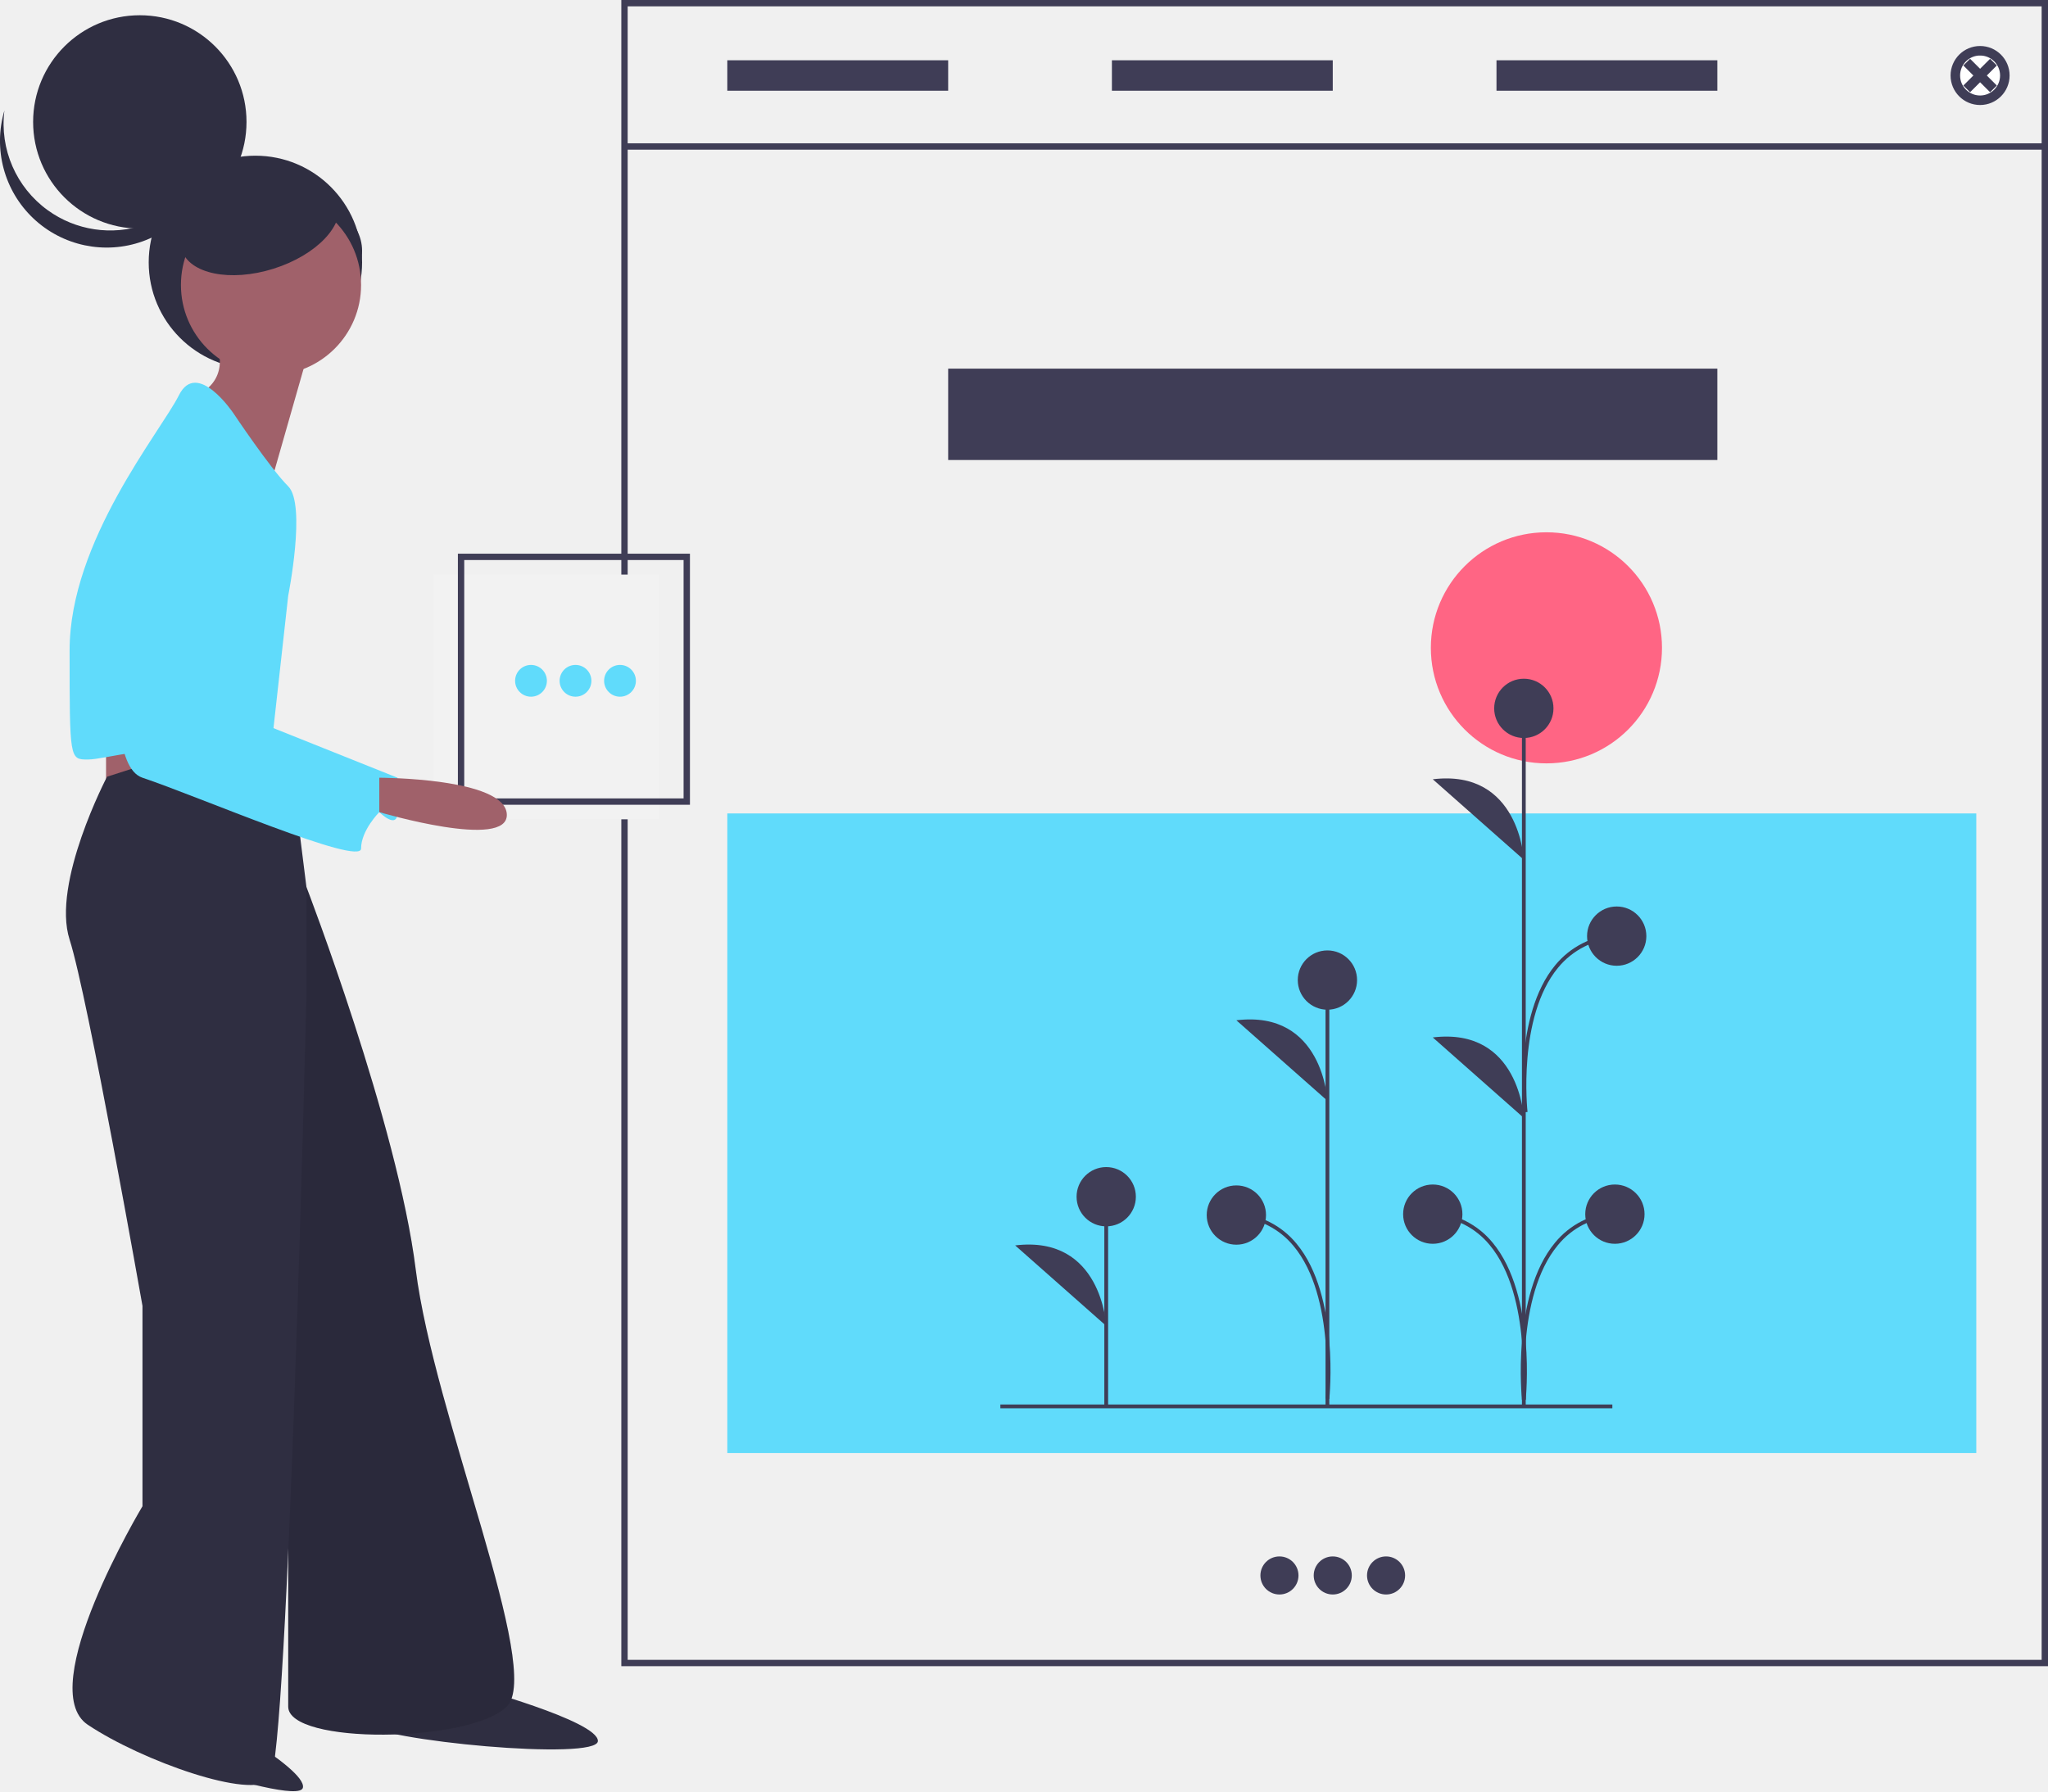
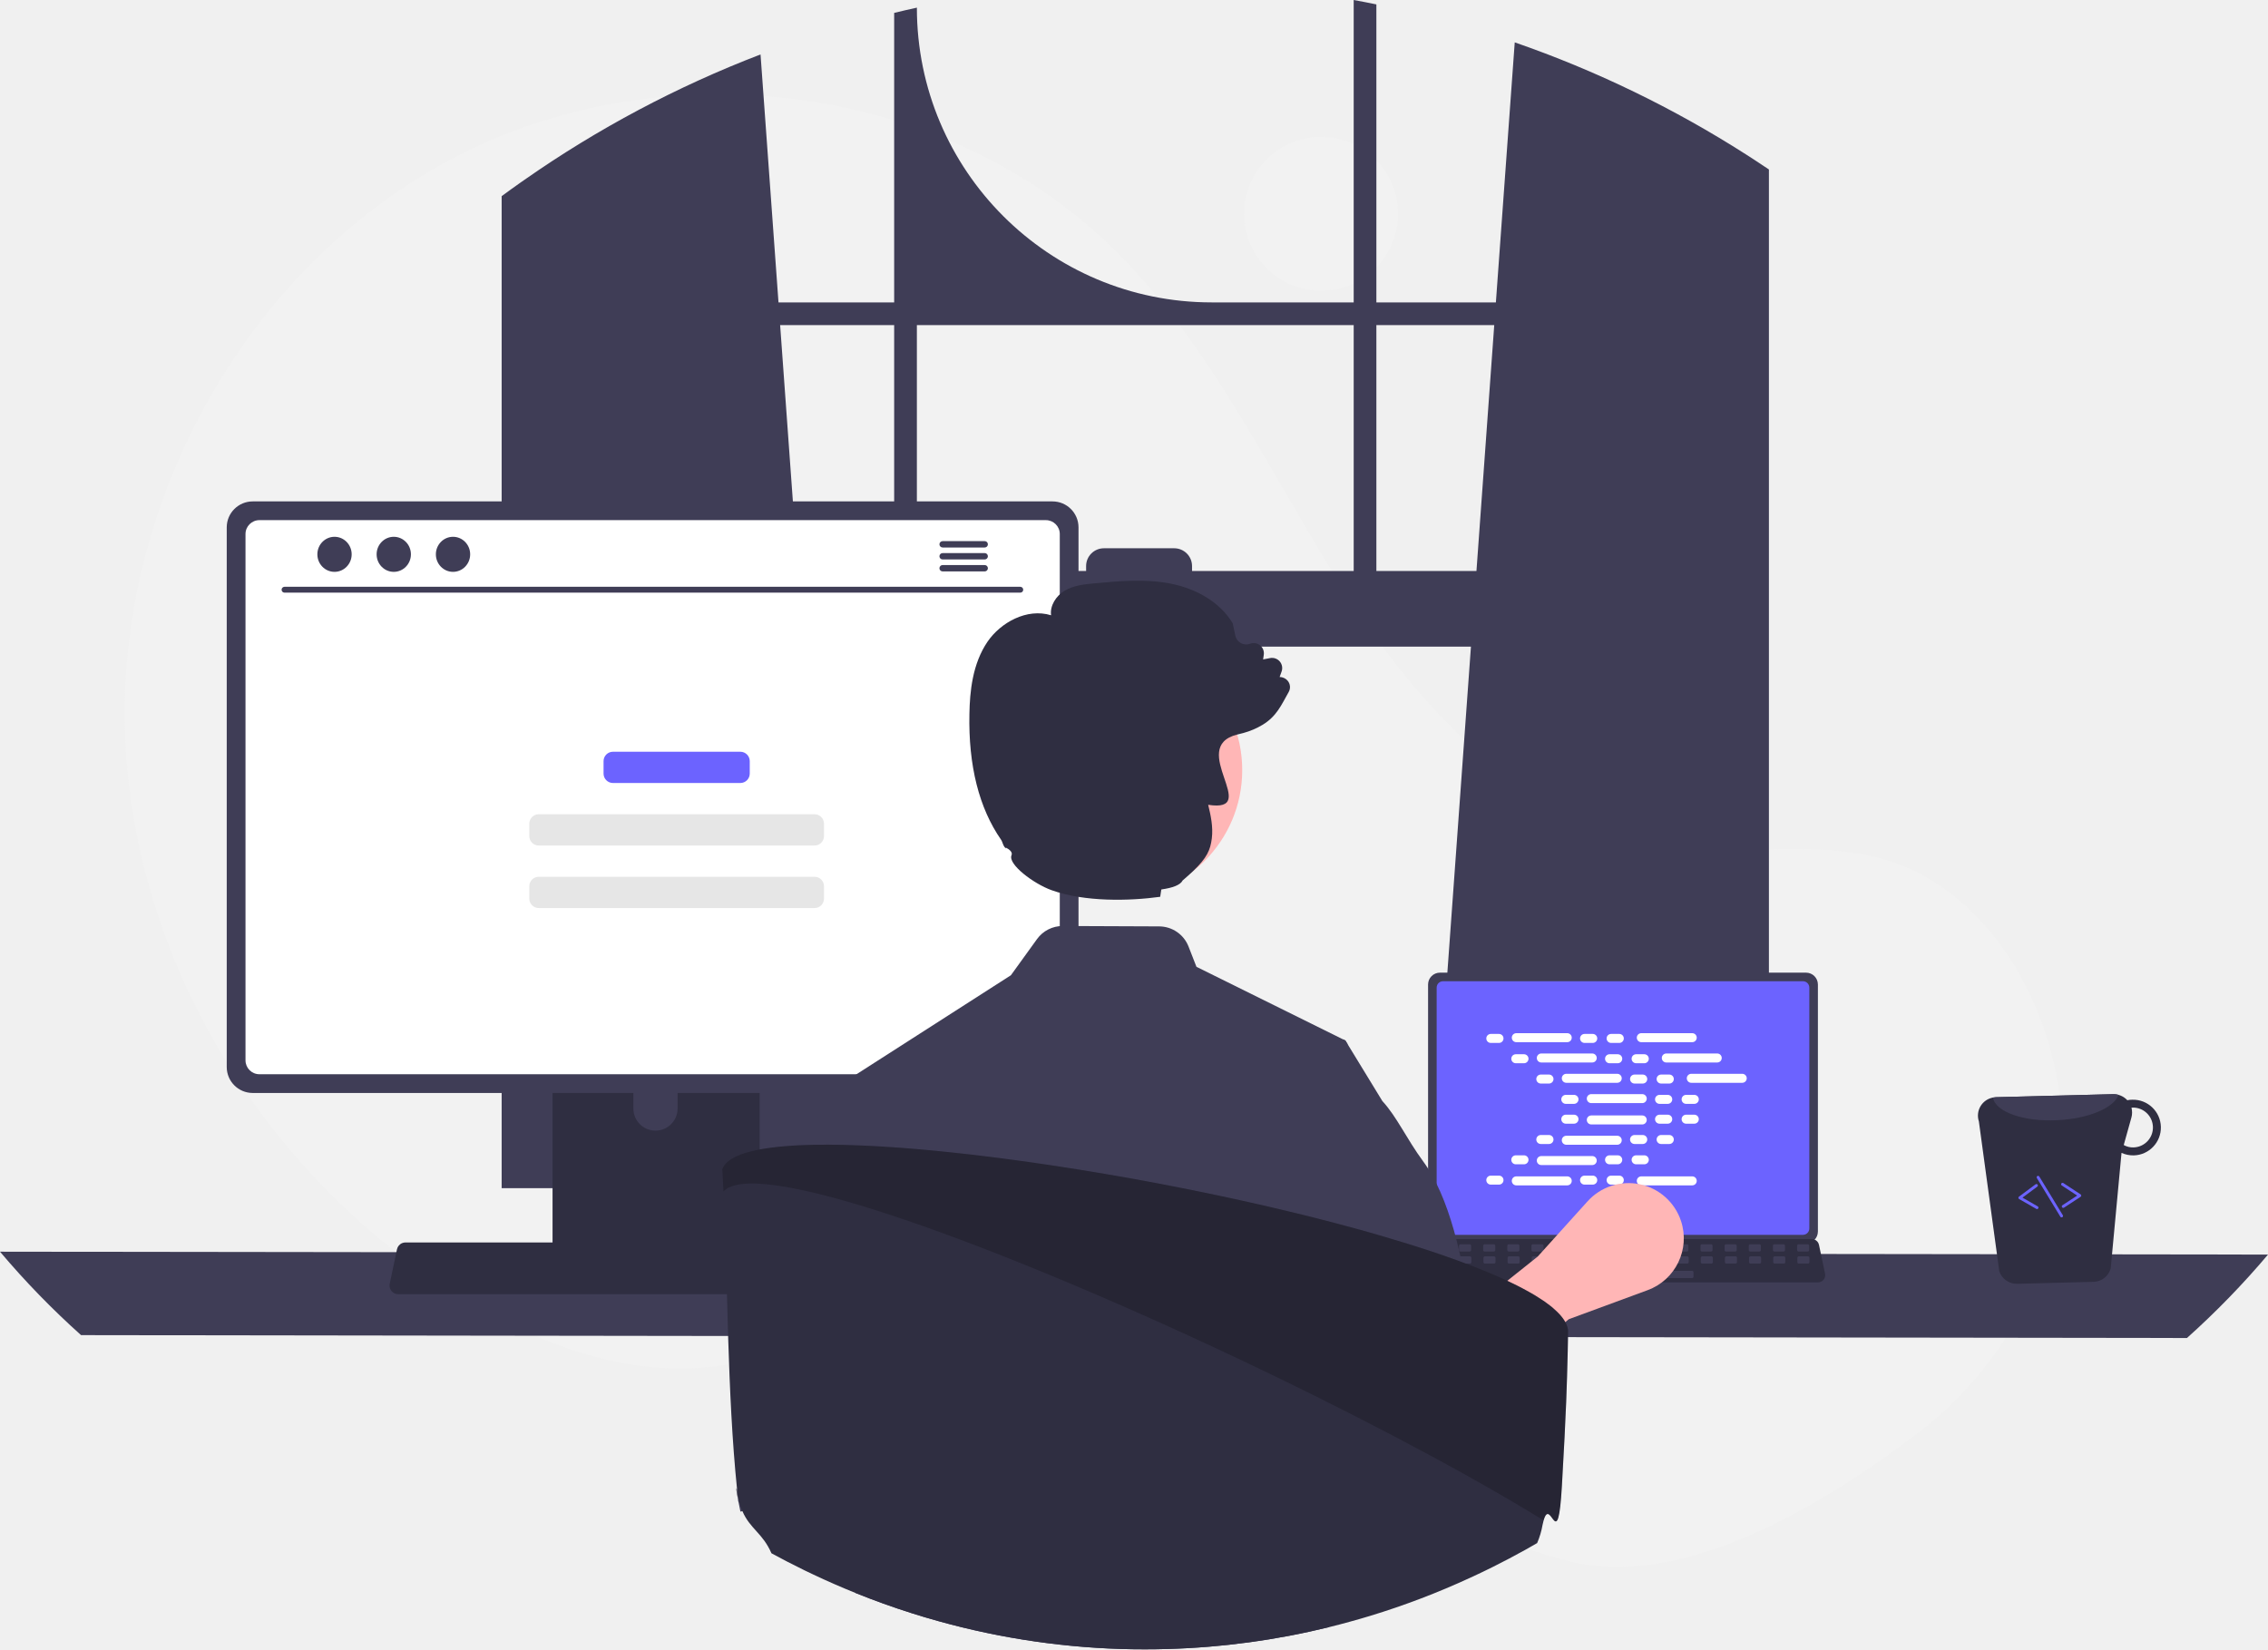
- <svg xmlns="http://www.w3.org/2000/svg" id="b20bc320-2fc8-4403-a458-9220829d6284" data-name="Layer 1" width="645.297" height="564.508" viewBox="0 0 645.297 564.508">
-   <rect x="229.166" y="256.363" width="393.535" height="201.566" fill="#60dbfb" />
-   <circle cx="487.257" cy="204.169" r="36.415" fill="#ff6584" />
-   <rect x="347.96" y="377.156" width="1.19" height="66.055" fill="#3f3d56" />
-   <circle cx="348.555" cy="377.157" r="9.341" fill="#3f3d56" />
-   <path d="M625.906,585.614s-1.334-28.701-28.69-25.365" transform="translate(-277.3517 -167.7461)" fill="#3f3d56" />
-   <rect x="479.543" y="223.347" width="1.19" height="220.328" fill="#3f3d56" />
-   <circle cx="480.138" cy="223.243" r="9.341" fill="#3f3d56" />
-   <circle cx="451.447" cy="382.651" r="9.341" fill="#3f3d56" />
-   <path d="M757.49,438.704s-1.334-28.701-28.69-25.365" transform="translate(-277.3517 -167.7461)" fill="#3f3d56" />
-   <path d="M757.49,520.068s-1.334-28.701-28.69-25.365" transform="translate(-277.3517 -167.7461)" fill="#3f3d56" />
-   <path d="M758.081,608.917l-1.183-.128c.035-.323,3.312-32.448-10.143-48.635a25.051,25.051,0,0,0-18.002-9.164l.092-1.187a26.201,26.201,0,0,1,18.827,9.592C761.448,575.971,758.117,608.589,758.081,608.917Z" transform="translate(-277.3517 -167.7461)" fill="#3f3d56" />
-   <circle cx="508.832" cy="382.651" r="9.341" fill="#3f3d56" />
-   <path d="M756.902,608.917c-.035-.328-3.366-32.946,10.409-49.522a26.201,26.201,0,0,1,18.827-9.592l.092,1.187a25.048,25.048,0,0,0-18.003,9.166c-13.457,16.193-10.176,48.311-10.141,48.633Z" transform="translate(-277.3517 -167.7461)" fill="#3f3d56" />
-   <circle cx="509.401" cy="295.028" r="9.341" fill="#3f3d56" />
-   <path d="M757.472,518.322c-.035-.302-3.285-30.411,9.879-46.347a26.806,26.806,0,0,1,19.357-9.794l.092,1.187a25.657,25.657,0,0,0-18.531,9.365c-12.845,15.551-9.648,45.158-9.614,45.455Z" transform="translate(-277.3517 -167.7461)" fill="#3f3d56" />
-   <rect x="417.658" y="308.874" width="1.19" height="134.49" fill="#3f3d56" />
-   <circle cx="418.253" cy="308.874" r="9.341" fill="#3f3d56" />
-   <path d="M695.604,514.662s-1.334-28.701-28.69-25.365" transform="translate(-277.3517 -167.7461)" fill="#3f3d56" />
-   <path d="M696.196,608.607l-1.183-.129c.034-.317,3.295-31.939-10.04-48a25.171,25.171,0,0,0-18.106-9.203l.092-1.187a26.32,26.32,0,0,1,18.931,9.632C699.547,576.171,696.231,608.285,696.196,608.607Z" transform="translate(-277.3517 -167.7461)" fill="#3f3d56" />
-   <circle cx="389.562" cy="382.935" r="9.341" fill="#3f3d56" />
-   <rect x="315.201" y="442.64" width="192.828" height="1.19" fill="#3f3d56" />
-   <path d="M922.648,692.859H473.122V167.746H922.648Zm-447.526-2H920.648V169.746H475.122Z" transform="translate(-277.3517 -167.7461)" fill="#3f3d56" />
-   <rect x="196.771" y="45.166" width="447.526" height="2" fill="#3f3d56" />
-   <circle cx="623.899" cy="23.796" r="7.799" fill="#fff" />
-   <path d="M901.251,199.841a8.299,8.299,0,1,1,8.299-8.299A8.308,8.308,0,0,1,901.251,199.841Zm0-15.598a7.299,7.299,0,1,0,7.299,7.299A7.306,7.306,0,0,0,901.251,184.244Z" transform="translate(-277.3517 -167.7461)" />
-   <line x1="620.39" y1="20.287" x2="627.409" y2="27.306" fill="#fff" />
-   <rect x="900.751" y="186.579" width="1" height="9.926" transform="translate(-148.8397 525.6093) rotate(-44.99801)" />
-   <line x1="627.409" y1="20.287" x2="620.39" y2="27.306" fill="#fff" />
-   <rect x="896.288" y="191.042" width="9.926" height="1" transform="translate(-148.8222 525.6362) rotate(-45)" />
-   <circle cx="623.899" cy="23.796" r="7.799" fill="none" stroke="#3f3d56" stroke-miterlimit="10" stroke-width="2" />
-   <path d="M901.251,199.841a8.299,8.299,0,1,1,8.299-8.299A8.308,8.308,0,0,1,901.251,199.841Zm0-15.598a7.299,7.299,0,1,0,7.299,7.299A7.306,7.306,0,0,0,901.251,184.244Z" transform="translate(-277.3517 -167.7461)" fill="none" stroke="#3f3d56" stroke-miterlimit="10" stroke-width="2" />
-   <line x1="620.39" y1="20.287" x2="627.409" y2="27.306" fill="none" stroke="#3f3d56" stroke-miterlimit="10" stroke-width="2" />
-   <rect x="900.751" y="186.579" width="1" height="9.926" transform="translate(-148.8397 525.6093) rotate(-44.99801)" fill="none" stroke="#3f3d56" stroke-miterlimit="10" stroke-width="2" />
-   <line x1="627.409" y1="20.287" x2="620.39" y2="27.306" fill="none" stroke="#3f3d56" stroke-miterlimit="10" stroke-width="2" />
-   <rect x="896.288" y="191.042" width="9.926" height="1" transform="translate(-148.8222 525.6362) rotate(-45)" fill="none" stroke="#3f3d56" stroke-miterlimit="10" stroke-width="2" />
-   <rect x="229.165" y="18.997" width="69.588" height="9.598" fill="#3f3d56" />
-   <rect x="350.345" y="18.997" width="69.588" height="9.598" fill="#3f3d56" />
-   <rect x="471.525" y="18.997" width="69.588" height="9.598" fill="#3f3d56" />
-   <rect x="298.754" y="116.181" width="242.36" height="28.795" fill="#3f3d56" />
-   <circle cx="403.136" cy="496.518" r="5.999" fill="#3f3d56" />
-   <circle cx="419.933" cy="496.518" r="5.999" fill="#3f3d56" />
-   <circle cx="436.731" cy="496.518" r="5.999" fill="#3f3d56" />
-   <rect x="136.494" y="181.086" width="71.117" height="77.126" fill="#f2f2f2" />
-   <path d="M494.742,421.372H421.625V342.245H494.742Zm-71.117-2H492.742V344.245H423.625Z" transform="translate(-277.3517 -167.7461)" fill="#3f3d56" />
-   <circle cx="167.31" cy="214.563" r="5.008" fill="#60dbfb" />
-   <circle cx="181.333" cy="214.563" r="5.008" fill="#60dbfb" />
-   <circle cx="195.356" cy="214.563" r="5.008" fill="#60dbfb" />
-   <path d="M337.746,705.041s36.531,19.935,35.04,26.136c-.809,3.364-20.45-1.661-38.929-8.068-15.583-5.403,8.647-3.011,6.708-6.178C336.325,710.008,337.746,705.041,337.746,705.041Z" transform="translate(-277.3517 -167.7461)" fill="#2f2e41" />
-   <path d="M425.563,699.211s40.179,10.842,40.179,17.22-68.879,0-74.619-5.74S425.563,699.211,425.563,699.211Z" transform="translate(-277.3517 -167.7461)" fill="#2f2e41" />
-   <path d="M356.684,418.593l17.22,28.7s28.7,74.619,34.439,120.538,40.179,126.278,28.7,137.758-68.879,12.118-68.879,0V470.252Z" transform="translate(-277.3517 -167.7461)" fill="#2f2e41" />
-   <path d="M356.684,418.593l17.22,28.7s28.7,74.619,34.439,120.538,40.179,126.278,28.7,137.758-68.879,12.118-68.879,0V470.252Z" transform="translate(-277.3517 -167.7461)" opacity="0.1" />
-   <path d="M310.764,395.633v22.96c0,5.74,34.439,5.74,34.439,5.74V401.373Z" transform="translate(-277.3517 -167.7461)" fill="#a0616a" />
-   <path d="M327.984,407.113l-16.901,5.421s-17.539,33.483-11.799,51.34,22.96,115.436,22.96,115.436v63.139s-34.439,57.399-17.22,68.879,51.659,23.597,57.399,17.22S373.903,481.732,373.903,481.732V447.293l-5.74-45.919Z" transform="translate(-277.3517 -167.7461)" fill="#2f2e41" />
-   <circle cx="80.473" cy="82.686" r="33.618" fill="#2f2e41" />
-   <circle cx="44.054" cy="38.422" r="33.618" fill="#2f2e41" />
-   <path d="M292.408,234.006a33.619,33.619,0,0,0,51.914-17.652,33.619,33.619,0,1,1-65.579-13.786A33.607,33.607,0,0,0,292.408,234.006Z" transform="translate(-277.3517 -167.7461)" fill="#2f2e41" />
-   <ellipse cx="92.239" cy="79.044" rx="21.851" ry="17.089" fill="#2f2e41" />
-   <circle cx="85.391" cy="89.811" r="28.381" fill="#a0616a" />
-   <path d="M345.204,275.095s5.74,11.48-5.74,17.22,22.96,28.7,22.96,28.7l11.48-40.179Z" transform="translate(-277.3517 -167.7461)" fill="#a0616a" />
-   <path d="M350.944,298.055s-11.48-17.22-17.22-5.74-34.439,45.919-34.439,80.359,0,34.439,5.74,34.439,22.96-5.74,28.7,0,28.7,0,28.7,0l5.74-51.659s5.74-28.7,0-34.439S350.944,298.055,350.944,298.055Z" transform="translate(-277.3517 -167.7461)" fill="#60dbfb" />
-   <path d="M322.244,321.015s-17.22,86.099,0,91.838,68.879,28.062,68.879,22.322,5.74-11.48,5.74-11.48,5.74,5.74,5.74,0v-10.842L345.204,389.894v-57.399s11.48-28.7,0-28.7S322.244,321.015,322.244,321.015Z" transform="translate(-277.3517 -167.7461)" fill="#60dbfb" />
-   <path d="M396.863,412.853s39.542,0,40.179,11.48-40.179-.638-40.179-.638Z" transform="translate(-277.3517 -167.7461)" fill="#a0616a" />
-   <ellipse cx="359.235" cy="238.743" rx="25.83" ry="14.35" transform="translate(-332.486 -48.77832) rotate(-17.48536)" fill="#2f2e41" />
+ <svg xmlns="http://www.w3.org/2000/svg" data-name="Layer 1" width="786.82" height="572.258" viewBox="0 0 786.82 572.258">
+   <circle cx="458.321" cy="74.182" r="26.701" fill="#f2f2f2" />
+   <path d="M872.038,661.023c39.688-30.229,58.644-81.025,46.776-129.482q-.442-1.806-.934-3.604c-7.867-28.763-27.332-56.101-55.7-65.291-23.82-7.717-49.82-1.783-74.669-4.851-48.781-6.024-86.601-45.494-113.211-86.819-26.611-41.325-47.062-87.583-82.422-121.724-58.285-56.275-153.362-68.391-225.627-31.76C293.987,254.121,247.955,335.391,249.918,416.386c1.963,80.995,50.046,158.432,119.875,199.517,25.652,15.093,55.321,25.785,84.848,22.044,25.62-3.246,48.899-17.013,74.399-21.1,40.091-6.426,79.927,11.701,114.603,32.824,34.676,21.123,68.17,46.16,107.574,55.952C789.478,715.131,836.881,687.801,872.038,661.023Z" transform="translate(-206.59 -163.8711)" fill="#f2f2f2" />
+   <path d="M815.016,219.191c-.87-.58-1.75-1.13-2.62-1.69a380.24,380.24,0,0,0-80.31-38.93l-6.54,90.22h-41.46v-103.39c-2.61-.54-5.24-1.05-7.87-1.53v104.92H626.946A102.27,102.27,0,0,1,524.676,166.521v-0c-2.64.57-5.26,1.18-7.88,1.83v100.44h-40.13l-6.23-86.03a380.858,380.858,0,0,0-81.94,43.53c-.44.3-.88.61-1.31.91-2.21,1.55-4.39,3.13-6.56,4.73v344.19h118.27l-2.09-28.95-11.5-158.95h231.59l-11.5,158.95-2.09,28.95h116.96v-353.45Q817.656,220.901,815.016,219.191Zm-298.22,142.78h-33.39l-6.17-85.3h39.56Zm159.42,0h-56.08v-1.69a6.18,6.18,0,0,0-6.19-6.18h-24.38a6.178,6.178,0,0,0-6.18,6.18v1.69h-58.71v-85.3h151.54Zm7.87,0v-85.3h40.89l-6.17,85.3Z" transform="translate(-206.59 -163.8711)" fill="#3f3d56" />
+   <path d="M206.59,598.162a289.003,289.003,0,0,0,28.12,28.95l730.58,1a289.003,289.003,0,0,0,28.12-28.95Z" transform="translate(-206.59 -163.8711)" fill="#3f3d56" />
+   <path d="M702.02,505.462v85.704a4.122,4.122,0,0,0,4.119,4.119H833.143a4.122,4.122,0,0,0,4.119-4.119v-85.704a4.124,4.124,0,0,0-4.119-4.115H706.139A4.124,4.124,0,0,0,702.02,505.462Z" transform="translate(-206.59 -163.8711)" fill="#3f3d56" />
+   <path d="M704.999,506.529V590.109a2.205,2.205,0,0,0,2.201,2.201H832.086a2.205,2.205,0,0,0,2.201-2.201V506.529a2.206,2.206,0,0,0-2.201-2.206H707.201A2.206,2.206,0,0,0,704.999,506.529Z" transform="translate(-206.59 -163.8711)" fill="#6c63ff" />
+   <path d="M699.364,607.881a2.47,2.47,0,0,0,1.943.93H837.299a2.502,2.502,0,0,0,2.446-3.016l-2.111-10.027a2.507,2.507,0,0,0-1.558-1.818,2.425,2.425,0,0,0-.888-.168H703.41a2.424,2.424,0,0,0-.888.168,2.507,2.507,0,0,0-1.558,1.818l-2.111,10.027A2.501,2.501,0,0,0,699.364,607.881Z" transform="translate(-206.59 -163.8711)" fill="#2f2e41" />
+   <rect x="830.034" y="595.588" width="4.188" height="2.513" rx="0.488" transform="translate(1457.666 1029.819) rotate(-180)" fill="#3f3d56" />
+   <rect x="821.657" y="595.588" width="4.188" height="2.513" rx="0.488" transform="translate(1440.912 1029.819) rotate(-180)" fill="#3f3d56" />
+   <rect x="813.28" y="595.588" width="4.188" height="2.513" rx="0.488" transform="translate(1424.158 1029.819) rotate(-180)" fill="#3f3d56" />
+   <rect x="804.903" y="595.588" width="4.188" height="2.513" rx="0.488" transform="translate(1407.404 1029.819) rotate(-180)" fill="#3f3d56" />
+   <rect x="796.526" y="595.588" width="4.188" height="2.513" rx="0.488" transform="translate(1390.65 1029.819) rotate(-180)" fill="#3f3d56" />
+   <rect x="788.149" y="595.588" width="4.188" height="2.513" rx="0.488" transform="translate(1373.896 1029.819) rotate(-180)" fill="#3f3d56" />
+   <rect x="779.772" y="595.588" width="4.188" height="2.513" rx="0.488" transform="translate(1357.142 1029.819) rotate(-180)" fill="#3f3d56" />
+   <rect x="771.395" y="595.588" width="4.188" height="2.513" rx="0.488" transform="translate(1340.388 1029.819) rotate(-180)" fill="#3f3d56" />
+   <rect x="763.018" y="595.588" width="4.188" height="2.513" rx="0.488" transform="translate(1323.634 1029.819) rotate(-180)" fill="#3f3d56" />
+   <rect x="754.641" y="595.588" width="4.188" height="2.513" rx="0.488" transform="translate(1306.88 1029.819) rotate(-180)" fill="#3f3d56" />
+   <rect x="746.264" y="595.588" width="4.188" height="2.513" rx="0.488" transform="translate(1290.126 1029.819) rotate(-180)" fill="#3f3d56" />
+   <rect x="737.887" y="595.588" width="4.188" height="2.513" rx="0.488" transform="translate(1273.372 1029.819) rotate(-180)" fill="#3f3d56" />
+   <rect x="729.51" y="595.588" width="4.188" height="2.513" rx="0.488" transform="translate(1256.618 1029.819) rotate(-180)" fill="#3f3d56" />
+   <rect x="721.133" y="595.588" width="4.188" height="2.513" rx="0.488" transform="translate(1239.865 1029.819) rotate(-180)" fill="#3f3d56" />
+   <rect x="712.756" y="595.588" width="4.188" height="2.513" rx="0.488" transform="translate(1223.111 1029.819) rotate(-180)" fill="#3f3d56" />
+   <rect x="704.379" y="595.588" width="4.188" height="2.513" rx="0.488" transform="translate(1206.357 1029.819) rotate(-180)" fill="#3f3d56" />
+   <rect x="830.133" y="599.777" width="4.188" height="2.513" rx="0.488" transform="translate(1457.864 1038.196) rotate(-180)" fill="#3f3d56" />
+   <rect x="821.756" y="599.777" width="4.188" height="2.513" rx="0.488" transform="translate(1441.11 1038.196) rotate(-180)" fill="#3f3d56" />
+   <rect x="813.379" y="599.777" width="4.188" height="2.513" rx="0.488" transform="translate(1424.356 1038.196) rotate(-180)" fill="#3f3d56" />
+   <rect x="805.002" y="599.777" width="4.188" height="2.513" rx="0.488" transform="translate(1407.602 1038.196) rotate(-180)" fill="#3f3d56" />
+   <rect x="796.625" y="599.777" width="4.188" height="2.513" rx="0.488" transform="translate(1390.848 1038.196) rotate(-180)" fill="#3f3d56" />
+   <rect x="788.248" y="599.777" width="4.188" height="2.513" rx="0.488" transform="translate(1374.094 1038.196) rotate(-180)" fill="#3f3d56" />
+   <rect x="779.871" y="599.777" width="4.188" height="2.513" rx="0.488" transform="translate(1357.34 1038.196) rotate(-180)" fill="#3f3d56" />
+   <rect x="771.494" y="599.777" width="4.188" height="2.513" rx="0.488" transform="translate(1340.586 1038.196) rotate(-180)" fill="#3f3d56" />
+   <rect x="763.117" y="599.777" width="4.188" height="2.513" rx="0.488" transform="translate(1323.832 1038.196) rotate(-180)" fill="#3f3d56" />
+   <rect x="754.74" y="599.777" width="4.188" height="2.513" rx="0.488" transform="translate(1307.078 1038.196) rotate(-180)" fill="#3f3d56" />
+   <rect x="746.363" y="599.777" width="4.188" height="2.513" rx="0.488" transform="translate(1290.324 1038.196) rotate(-180)" fill="#3f3d56" />
+   <rect x="737.986" y="599.777" width="4.188" height="2.513" rx="0.488" transform="translate(1273.57 1038.196) rotate(-180)" fill="#3f3d56" />
+   <rect x="729.609" y="599.777" width="4.188" height="2.513" rx="0.488" transform="translate(1256.816 1038.196) rotate(-180)" fill="#3f3d56" />
+   <rect x="721.232" y="599.777" width="4.188" height="2.513" rx="0.488" transform="translate(1240.062 1038.196) rotate(-180)" fill="#3f3d56" />
+   <rect x="712.855" y="599.777" width="4.188" height="2.513" rx="0.488" transform="translate(1223.309 1038.196) rotate(-180)" fill="#3f3d56" />
+   <rect x="704.478" y="599.777" width="4.188" height="2.513" rx="0.488" transform="translate(1206.555 1038.196) rotate(-180)" fill="#3f3d56" />
+   <rect x="760.604" y="604.803" width="33.508" height="2.513" rx="0.488" transform="translate(1348.126 1048.248) rotate(-180)" fill="#3f3d56" />
+   <rect x="515.631" y="358.737" width="5.966" height="3.122" rx="1.561" fill="#fff" />
+   <rect x="548.154" y="358.737" width="5.966" height="3.122" rx="1.561" fill="#fff" />
+   <rect x="557.369" y="358.737" width="5.966" height="3.122" rx="1.561" fill="#fff" />
+   <rect x="524.477" y="358.477" width="20.796" height="3.122" rx="1.561" fill="#fff" />
+   <rect x="567.841" y="358.477" width="20.796" height="3.122" rx="1.561" fill="#fff" />
+   <rect x="524.304" y="365.784" width="5.966" height="3.122" rx="1.561" fill="#fff" />
+   <rect x="556.827" y="365.784" width="5.966" height="3.122" rx="1.561" fill="#fff" />
+   <rect x="566.042" y="365.784" width="5.966" height="3.122" rx="1.561" fill="#fff" />
+   <rect x="533.15" y="365.523" width="20.796" height="3.122" rx="1.561" fill="#fff" />
+   <rect x="576.514" y="365.523" width="20.796" height="3.122" rx="1.561" fill="#fff" />
+   <rect x="532.977" y="372.83" width="5.966" height="3.122" rx="1.561" fill="#fff" />
+   <rect x="565.5" y="372.83" width="5.966" height="3.122" rx="1.561" fill="#fff" />
+   <rect x="574.715" y="372.83" width="5.966" height="3.122" rx="1.561" fill="#fff" />
+   <rect x="541.823" y="372.57" width="20.796" height="3.122" rx="1.561" fill="#fff" />
+   <rect x="585.187" y="372.57" width="20.796" height="3.122" rx="1.561" fill="#fff" />
+   <rect x="541.649" y="379.877" width="5.966" height="3.122" rx="1.561" fill="#fff" />
+   <rect x="574.172" y="379.877" width="5.966" height="3.122" rx="1.561" fill="#fff" />
+   <rect x="583.387" y="379.877" width="5.966" height="3.122" rx="1.561" fill="#fff" />
+   <rect x="550.496" y="379.617" width="20.796" height="3.122" rx="1.561" fill="#fff" />
+   <rect x="548.154" y="407.898" width="5.966" height="3.122" rx="1.561" fill="#fff" />
+   <rect x="557.369" y="407.898" width="5.966" height="3.122" rx="1.561" fill="#fff" />
+   <rect x="567.841" y="408.158" width="20.796" height="3.122" rx="1.561" fill="#fff" />
+   <rect x="515.631" y="407.898" width="5.966" height="3.122" rx="1.561" fill="#fff" />
+   <rect x="524.477" y="408.158" width="20.796" height="3.122" rx="1.561" fill="#fff" />
+   <rect x="524.304" y="400.851" width="5.966" height="3.122" rx="1.561" fill="#fff" />
+   <rect x="556.827" y="400.851" width="5.966" height="3.122" rx="1.561" fill="#fff" />
+   <rect x="566.042" y="400.851" width="5.966" height="3.122" rx="1.561" fill="#fff" />
+   <rect x="533.15" y="401.111" width="20.796" height="3.122" rx="1.561" fill="#fff" />
+   <rect x="532.977" y="393.804" width="5.966" height="3.122" rx="1.561" fill="#fff" />
+   <rect x="565.5" y="393.804" width="5.966" height="3.122" rx="1.561" fill="#fff" />
+   <rect x="574.715" y="393.804" width="5.966" height="3.122" rx="1.561" fill="#fff" />
+   <rect x="541.823" y="394.064" width="20.796" height="3.122" rx="1.561" fill="#fff" />
+   <rect x="541.649" y="386.758" width="5.966" height="3.122" rx="1.561" fill="#fff" />
+   <rect x="574.172" y="386.758" width="5.966" height="3.122" rx="1.561" fill="#fff" />
+   <rect x="583.387" y="386.758" width="5.966" height="3.122" rx="1.561" fill="#fff" />
+   <rect x="550.496" y="387.018" width="20.796" height="3.122" rx="1.561" fill="#fff" />
+   <path d="M711.507,654.353l-13.35-21.102,41.902-33.403,17.295-19.161a19.161,19.161,0,0,1,32.418,6.828h0a19.161,19.161,0,0,1-11.57,23.991l-27.349,10.075Z" transform="translate(-206.59 -163.8711)" fill="#ffb6b6" />
+   <path d="M398.28,501.352v102.56h71.85v-102.56a3.448,3.448,0,0,0-2.43-3.3,3.175,3.175,0,0,0-1.03-.16H401.75A3.463,3.463,0,0,0,398.28,501.352Zm28.04,35.24a7.67,7.67,0,0,1,15.34,0v11.9a7.67,7.67,0,0,1-15.34,0Z" transform="translate(-206.59 -163.8711)" fill="#2f2e41" />
+   <path d="M398.06,600.632v9.89a1.946,1.946,0,0,0,1.93,1.94h68.43a1.94,1.94,0,0,0,1.93-1.94v-9.89Z" transform="translate(-206.59 -163.8711)" fill="#3f3d56" />
+   <path d="M285.25,346.832V534.092a9.007,9.007,0,0,0,9,9h277.5a9.007,9.007,0,0,0,9-9V346.832a9.011,9.011,0,0,0-9-8.99H294.25A9.012,9.012,0,0,0,285.25,346.832Z" transform="translate(-206.59 -163.8711)" fill="#3f3d56" />
+   <path d="M291.76,349.162v182.62a4.818,4.818,0,0,0,4.81,4.81H569.44a4.818,4.818,0,0,0,4.81-4.81v-182.62a4.82,4.82,0,0,0-4.81-4.82H296.57A4.821,4.821,0,0,0,291.76,349.162Z" transform="translate(-206.59 -163.8711)" fill="#fff" />
+   <path d="M342.4,611.792a2.948,2.948,0,0,0,2.32,1.11h162.34a2.987,2.987,0,0,0,2.92-3.6l-2.52-11.97a2.993,2.993,0,0,0-1.86-2.17,2.895,2.895,0,0,0-1.06-.2H347.23a2.894,2.894,0,0,0-1.06.2,2.992,2.992,0,0,0-1.86,2.17l-2.52,11.97A2.985,2.985,0,0,0,342.4,611.792Z" transform="translate(-206.59 -163.8711)" fill="#2f2e41" />
+   <path d="M560.585,369.499H305.261a1.016,1.016,0,0,1,0-2.031H560.585a1.016,1.016,0,0,1,0,2.031Z" transform="translate(-206.59 -163.8711)" fill="#3f3d56" />
+   <ellipse cx="116.051" cy="192.33" rx="5.95" ry="6.083" fill="#3f3d56" />
+   <ellipse cx="136.607" cy="192.33" rx="5.95" ry="6.083" fill="#3f3d56" />
+   <ellipse cx="157.163" cy="192.33" rx="5.95" ry="6.083" fill="#3f3d56" />
+   <path d="M548.206,351.622h-14.6a1.105,1.105,0,0,0,0,2.21h14.6a1.105,1.105,0,0,0,0-2.21Z" transform="translate(-206.59 -163.8711)" fill="#3f3d56" />
+   <path d="M548.206,355.772h-14.6a1.105,1.105,0,0,0,0,2.21h14.6a1.105,1.105,0,0,0,0-2.21Z" transform="translate(-206.59 -163.8711)" fill="#3f3d56" />
+   <path d="M548.206,359.922h-14.6a1.105,1.105,0,0,0,0,2.21h14.6a1.105,1.105,0,0,0,0-2.21Z" transform="translate(-206.59 -163.8711)" fill="#3f3d56" />
+   <path d="M900.186,604.972a6.416,6.416,0,0,0,6.183,4.331l26.492-.682a6.329,6.329,0,0,0,5.981-4.657l3.749-40.087a9.794,9.794,0,0,0,4.238.871,9.661,9.661,0,1,0-.485-19.317,8.184,8.184,0,0,0-1.736.181,6.548,6.548,0,0,0-4.874-2.103l-40.751,1.052a5.853,5.853,0,0,0-1.005.125,6.365,6.365,0,0,0-4.873,8.265Zm43.173-43.817,2.668-9.553a6.506,6.506,0,0,0,.02-3.375c.129-0.0.244-.062.373-.062a6.91,6.91,0,0,1,.324,13.817A6.505,6.505,0,0,1,943.359,561.156Z" transform="translate(-206.59 -163.8711)" fill="#2f2e41" />
+   <path d="M897.978,544.686c.868,4.964,10.629,8.454,22.366,7.847,10.793-.497,19.617-4.287,21.234-8.778a6.025,6.025,0,0,0-1.844-.246l-40.751,1.052A5.853,5.853,0,0,0,897.978,544.686Z" transform="translate(-206.59 -163.8711)" fill="#3f3d56" />
+   <path d="M922.494,582.944a.497.497,0,0,0,.151-.066l5.753-3.766a.499.499,0,0,0,0-.836l-5.98-3.917a.5.5,0,1,0-.548.836l5.341,3.498-5.114,3.348a.5.5,0,0,0,.396.903Z" transform="translate(-206.59 -163.8711)" fill="#6c63ff" />
+   <path d="M913.408,583.363a.5.5,0,0,0,.126-.918l-5.303-3.04,5.126-3.807a.5.5,0,1,0-.596-.802l-5.739,4.263a.5.5,0,0,0,.049.835l5.965,3.42A.5.5,0,0,0,913.408,583.363Z" transform="translate(-206.59 -163.8711)" fill="#6c63ff" />
+   <path d="M921.922,586.244a.482.482,0,0,0,.137-.058.5.5,0,0,0,.168-.687l-8.155-13.408a.5.5,0,0,0-.854.521l8.155,13.408A.5.5,0,0,0,921.922,586.244Z" transform="translate(-206.59 -163.8711)" fill="#6c63ff" />
+   <rect x="209.385" y="260.827" width="50.719" height="10.846" rx="3.264" fill="#6c63ff" />
+   <rect x="183.626" y="282.519" width="102.236" height="10.846" rx="3.264" fill="#e6e6e6" />
+   <rect x="183.626" y="304.21" width="102.236" height="10.846" rx="3.264" fill="#e6e6e6" />
+   <path d="M497.301,540.717l.217.684.011.023,6.525,19.838,7.506,22.861,14.123,42.961.137,6.673v.023l1.049,53.684-2.909,7.278,3.274,11.932s-1.506-18.037-9.582-7.679c-4.574,5.886-9.925,11.91-14.317,17.556q9.6,3.884,19.507,7.027c1.426.456,2.863.89,4.301,1.323q.462.137.924.274a266.863,266.863,0,0,0,67.351,10.826c1.186.034,2.35.057,3.479.08.399.011.787.023,1.175.023,1.278.011,2.544.023,3.822.023q3.867,0,7.7-.114a266.853,266.853,0,0,0,56.091-7.586c-.125-7.586-.468-16.45-.958-25.918-.228-4.643-5.35-9.674-5.658-14.533-.217-3.65,4.381-7.084,4.141-10.792-1.551-22.827-3.491-14.064-4.928-30.229q-.222-2.379-.411-4.552c-.924-10.381-1.563-16.872-1.563-16.872l6.137-38.683,9.639-60.734-.742-1.221-.833-.411-50.844-25.165-2.761-7.073a10.979,10.979,0,0,0-10.141-6.947l-33.493-.137a10.931,10.931,0,0,0-8.909,4.529l-9.069,12.56Z" transform="translate(-206.59 -163.8711)" fill="#3f3d56" />
+   <path d="M533.407,617.525,525.82,633.758l-5.179,11.088-8.909,46.646-4.46,4.734L503.45,679.467l-39.998,8.881c-1.312-7.29-.351.247-1.161-7.75.228-.228.468-.456.707-.685.639-.593,1.175-1.152,1.164-1.688-.456-27.584.913-74.526,12.343-102.966a60.053,60.053,0,0,1,7.027-13.107c.228-.308.445-.616.662-.924,5.27-7.381,8.601-14.647,13.324-19.815v-.011a.53.53,0,0,0,.08-.08.157.157,0,0,0,.046-.034l32.443-17.203,1.392,39.105.992,28.109Z" transform="translate(-206.59 -163.8711)" fill="#3f3d56" />
+   <path d="M650.391,622.135l9.476,20.275,3.307,7.061,8.907,46.642,4.446,4.723,3.83-16.755,1.8-.369,32.459-6.722,9.461,30.046a17.984,17.984,0,0,0-3.261-22.506c-.646-.585-1.184-1.154-1.169-1.692.538-32.443-1.446-91.684-19.367-116.066-5.692-7.738-9.107-15.445-14.076-20.829-.015-.015-.015-.031-.031-.031L674.081,526.114l-.738-1.215-.831-.415Z" transform="translate(-206.59 -163.8711)" fill="#3f3d56" />
+   <circle id="a657ec4b-47ce-4d2a-9c58-81a811696ca9" data-name="Ellipse 5" cx="386.397" cy="267.201" r="44.558" fill="#ffb6b6" />
+   <path d="M653.212,399.948a3.759,3.759,0,0,0-2.69-1.19l.67-1.86a3.528,3.528,0,0,0-3.96-4.7l-2.44.47.23-1.63a3.534,3.534,0,0,0-4.73-3.82,3.766,3.766,0,0,1-3.24-.23,3.846,3.846,0,0,1-1.92-2.61l-.85-4.1-.09-.22c-4.14-6.9-12.1-11.92-21.84-13.76-8.67-1.65-17.56-.81-26.13-.02-3.4.32-7.24.68-10.44,2.64-2.72,1.68-5.02,5.04-4.55,8.43-8.45-2.59-17.51,2.58-22,9.1-5.32,7.76-6.19,17.48-6.33,25.08-.38,17.98,3.33,32.69,11,43.73.56.8.7,2.47,1.81,3.03l-.23-.37c1.24.62,2.5,1.62,2.03,2.69-1.35,3.08,7.62,9.89,13.94,12.14,11.53,4.11,26.86,3.76,37.64,2.28l.38-2.55c3.89-.53,6.63-1.54,7.4-3.12,1.36-1.16,2.52-2.2,3.53-3.16l.01-.01c.02-.02.06-.05.08-.07,4.87-4.67,6-7.33,6.51-11.38.49-3.97-.38-8-1.27-11.63,18.74,2.9-7.38-19.96,10.08-24.38a5.434,5.434,0,0,1,.61-.15c.51-.12,1.02-.24,1.51-.38a26.448,26.448,0,0,0,6.72-2.87c4.88-2.97,6.49-6.91,9.01-11.35A3.427,3.427,0,0,0,653.212,399.948Z" transform="translate(-206.59 -163.8711)" fill="#2f2e41" />
+   <path d="M750.582,625.308c-.01,1.75-.03,4.2-.11,7.23q-.015.63-.03,1.29c-.13,5.57-.26,10.24-.47,15.43-.01.36-.02.71-.04,1.07-.28,7.24-.72,15.67-1.48,29.02-1.41,24.66-3.87,3.39-6.34,12.04-.12.43-.25.94-.37,1.54a27.916,27.916,0,0,1-1.88,6.33c-1.31.78-2.66,1.53-3.99,2.28-3.79,2.11-7.64,4.14-11.52,6.07-2.18,1.08-4.37,2.14-6.57,3.16-.35.16-.69.32-1.03.47a270.887,270.887,0,0,1-34.75,13.26c-2.32.7-4.63,1.38-6.97,2.01-2.44.68-4.88,1.32-7.35,1.92a266.893,266.893,0,0,1-56.09,7.59c-2.55.08-5.12.11-7.7.11-1.28,0-2.54-.01-3.82-.02-.39,0-.78-.01-1.17-.02-1.13-.03-2.3-.05-3.48-.08a266.663,266.663,0,0,1-67.35-10.83l-.93-.27c-1.44-.44-2.87-.87-4.3-1.33q-9.9-3.135-19.51-7.02-7.335-2.955-14.5-6.34a.339.339,0,0,1-.12-.06c-1-.46-2.01-.94-3.01-1.43-.13-.07-.27-.14-.41-.21q-5.595-2.73-11.07-5.72c-3.07-7.05-7.39-8.4-10.07-14.6a25.874,25.874,0,0,1-1.68-5.74c0-.02-.01-.04-.01-.07.28,3.72-1.19-6.6-.01-.04-.01-.12-.02-.25-.03-.4-.03-.36-.07-.8-.13-1.35-3.43-33.49-3.21-71.79-4.7-103.35q-.15-3.06-.31-5.86c-.03-.62-.07-1.23-.11-1.83.07-.18.15-.37.24-.55a1.002,1.002,0,0,1,.07-.15,1.623,1.623,0,0,1,.1-.18c.02-.03.05-.07.07-.1a.917.917,0,0,1,.05-.1c.09-.14.19-.29.3-.43.05-.06.09-.11.14-.16a.808.808,0,0,1,.12-.14.637.637,0,0,1,.11-.13c.04-.04.08-.09.13-.14a.302.302,0,0,1,.08-.08,2.033,2.033,0,0,1,.26-.25,9.624,9.624,0,0,1,1.14-.9c.14-.09.29-.18.43-.28a19.135,19.135,0,0,1,3.17-1.52c.38-.14.76-.27,1.17-.41.15-.04.29-.09.44-.14.22-.07.44-.14.67-.19,1.14-.34,2.37-.63,3.7-.9.16-.03.33-.06.5-.1.24-.05.49-.09.74-.13.34-.06.69-.12,1.04-.18,2.97-.47,6.34-.82,10.06-1.05q.525-.03,1.05-.06c.41-.02.82-.04,1.24-.06.35-.02.71-.03,1.07-.04.35-.02.71-.03,1.08-.04,1.01-.03,2.05-.06,3.11-.08,3.02-.06,6.2-.04,9.54.03,1.55.04,3.13.08,4.75.15.11,0,.21.01.31.01,1.41.05,2.83.11,4.29.19,1.02.05,2.05.1,3.08.16.97.06,1.95.12,2.94.19.77.04,1.54.1,2.32.15.66.05,1.32.1,1.98.14l.9.06c.49.04.98.07,1.48.12,1.1.09,2.2.18,3.32.27,1.11.1,2.24.2,3.37.3s2.27.21,3.41.32c.12.01.23.02.34.03,1.04.11,2.08.21,3.13.32.24.02.49.04.73.07,1.001.101,2.022.218,3.032.326.31.033.618.066.929.1.791.086,1.572.161,2.368.254,1.05.12,2.12.23,3.16.37.81.09,1.62.18,2.43.28,1.27.15,2.56.31,3.85.48.49.06.98.12,1.47.19,3.68.46,7.4.97,11.18,1.5,5.73.81,11.55,1.69,17.41,2.64q8.805,1.425,17.71,3.01c1.5.27,3,.54,4.51.82q1.02.195,2.04.39c1.16.21,2.32.43,3.48.65,1.16.22,2.32.44,3.48.67,1.38.27,2.77.54,4.15.81,9.09,1.8,18.13,3.72,26.95,5.73,1.45.33,2.9.67,4.34,1q4.32,1.005,8.56,2.04c.78.18,1.55.37,2.32.56,1.92.48,3.84.96,5.73,1.45l.33.09c1.39.34,2.75.69,4.11,1.05q4.815,1.26,9.47,2.55,3.09.855,6.11,1.73c3.01.87,5.96,1.75,8.83,2.64.71.22,1.42.44,2.12.65,2.1.65,4.17,1.31,6.18,1.97,1.6.52,3.16,1.05,4.7,1.58q2.31.795,4.53,1.59c.95.34,1.89.7,2.83,1.04,1.35.5,2.68,1,3.98,1.5.4.15.79.31,1.18.46.25.11.49.2.73.3.47.19.95.37,1.41.56.47.18.93.37,1.39.57.45.18.91.37,1.35.56.45.18.89.37,1.33.57.37.15.73.31,1.08.47.71.31,1.42.62,2.11.94.34.16.68.31,1.02.47l.78.36c.11.06.22.11.33.16.25.12.51.25.76.37.58.27,1.15.56,1.71.83.75.38,1.48.76,2.18,1.13.71.38,1.4.76,2.06,1.13.11.06.21.12.32.18.15.08.3.17.45.25.51.29,1,.59,1.49.88.96.59,1.87,1.17,2.72,1.75.19.13.37.26.56.38.63.45,1.23.89,1.79,1.34,0,.01,0,.01.01.01.19.14.37.29.55.43.15.14.31.26.46.4.52.45,1,.88,1.44,1.32a5.667,5.667,0,0,1,.42.43,1.208,1.208,0,0,1,.16.16c.2.2.38.4.55.6a.553.553,0,0,1,.07.09c.24.28.46.56.67.84.1.14.21.28.3.42.12.17.24.35.34.52.09.14.17.29.25.43a7.257,7.257,0,0,1,.54,1.13,5.241,5.241,0,0,1,.27.82A5.844,5.844,0,0,1,750.582,625.308Z" transform="translate(-206.59 -163.8711)" fill="#2f2e41" />
+   <path d="M750.582,625.308c-.01,1.75-.03,4.2-.11,7.23-.01.42-.03.85-.04,1.29-.1,4.25-.25,9.5-.46,15.43-.01.36-.02.71-.04,1.07-.28,7.24-.72,15.67-1.48,29.02-1.41,24.66-3.87,3.39-6.34,12.04-6.86-4.22-14.38-8.64-22.42-13.18q-2.175-1.23-4.39-2.47c-16.08-8.97-34.04-18.37-52.79-27.68-.74-.37-1.49-.74-2.23-1.1-42.95-21.23-89.83-41.88-127.81-55.66-7.33-2.66-14.33-5.06-20.91-7.17-13.86-4.43-25.84-7.53-35.06-8.87-9.6-1.4-16.23-.9-18.91,1.99q-.15-3.06-.31-5.86-.06-.93-.12-1.83c.062-.165.142-.322.22-.48.011-.023.019-.047.03-.07a1.002,1.002,0,0,1,.07-.15,1.623,1.623,0,0,1,.1-.18,1.06,1.06,0,0,1,.12-.2c.09-.14.19-.29.3-.43a3.483,3.483,0,0,1,.26-.3.637.637,0,0,1,.11-.13c.04-.04.08-.09.13-.14a.302.302,0,0,1,.08-.08,2.033,2.033,0,0,1,.26-.25,9.624,9.624,0,0,1,1.14-.9c.14-.09.29-.18.43-.28a19.135,19.135,0,0,1,3.17-1.52c.38-.14.76-.27,1.17-.41.15-.04.29-.09.44-.14.22-.07.44-.14.67-.19,1.14-.34,2.37-.63,3.7-.9.4-.08.82-.16,1.24-.23.34-.06.69-.12,1.04-.18,2.97-.47,6.34-.82,10.06-1.05q.525-.03,1.05-.06c.41-.02.82-.04,1.24-.06.35-.02.71-.03,1.07-.04.35-.02.71-.03,1.08-.04,1.01-.03,2.05-.06,3.11-.08,3.02-.05,6.2-.03,9.54.04,1.55.03,3.13.08,4.75.15.1,0,.21.01.31.01,1.41.04,2.84.11,4.29.18,1.02.05,2.05.1,3.08.16.97.06,1.95.12,2.94.19.77.04,1.54.1,2.32.15.66.05,1.32.1,1.98.14.79.06,1.58.12,2.38.18,1.1.09,2.2.18,3.32.27,1.11.1,2.24.2,3.37.3s2.27.21,3.41.32c.12.01.23.02.34.03,1.04.11,2.08.21,3.13.32q8.73.885,17.97,2.07,5.52.705,11.18,1.51c5.73.81,11.55,1.69,17.41,2.63q8.805,1.425,17.71,3.01c1.5.27,3,.54,4.51.82q2.76.51,5.52,1.04c1.16.22,2.32.44,3.48.67,1.38.27,2.77.54,4.15.81,9.09,1.8,18.13,3.72,26.95,5.73,1.45.33,2.9.67,4.34,1q4.32,1.005,8.56,2.04c.78.19,1.55.38,2.32.57q2.895.72,5.73,1.44v.01c.11.02.22.05.33.08,1.38.35,2.75.7,4.11,1.06q4.815,1.26,9.47,2.54c2.06.58,4.1,1.15,6.11,1.73,3.01.88,5.96,1.76,8.83,2.64.71.22,1.42.44,2.12.65q3.15.99,6.18,1.97c1.6.52,3.16,1.05,4.7,1.58q2.31.795,4.53,1.59c.96.34,1.9.69,2.83,1.03,1.36.5,2.68,1,3.98,1.51.4.15.79.31,1.18.46.73.28,1.44.57,2.14.86.47.18.93.37,1.39.57.45.18.91.37,1.35.56.45.18.89.37,1.33.57.37.15.73.31,1.08.47.71.31,1.42.62,2.11.94.34.16.68.31,1.02.47l.78.36c.11.06.22.11.33.16.85.4,1.67.8,2.47,1.2.75.38,1.48.76,2.18,1.13.83.44,1.62.87,2.38,1.31.15.08.3.17.45.25.51.29,1,.59,1.49.88.96.59,1.87,1.17,2.72,1.75.84.58,1.62,1.15,2.35,1.72,0,.01,0,.01.01.01.35.28.69.56,1.01.83.52.45,1,.88,1.44,1.32a5.667,5.667,0,0,1,.42.43,1.208,1.208,0,0,1,.16.16c.21.23.42.46.62.69.24.28.46.56.67.84.1.14.21.28.3.42.12.17.24.35.34.52.09.14.17.29.25.43a7.257,7.257,0,0,1,.54,1.13,6.053,6.053,0,0,1,.27.82A5.844,5.844,0,0,1,750.582,625.308Z" transform="translate(-206.59 -163.8711)" opacity="0.2" />
</svg>
